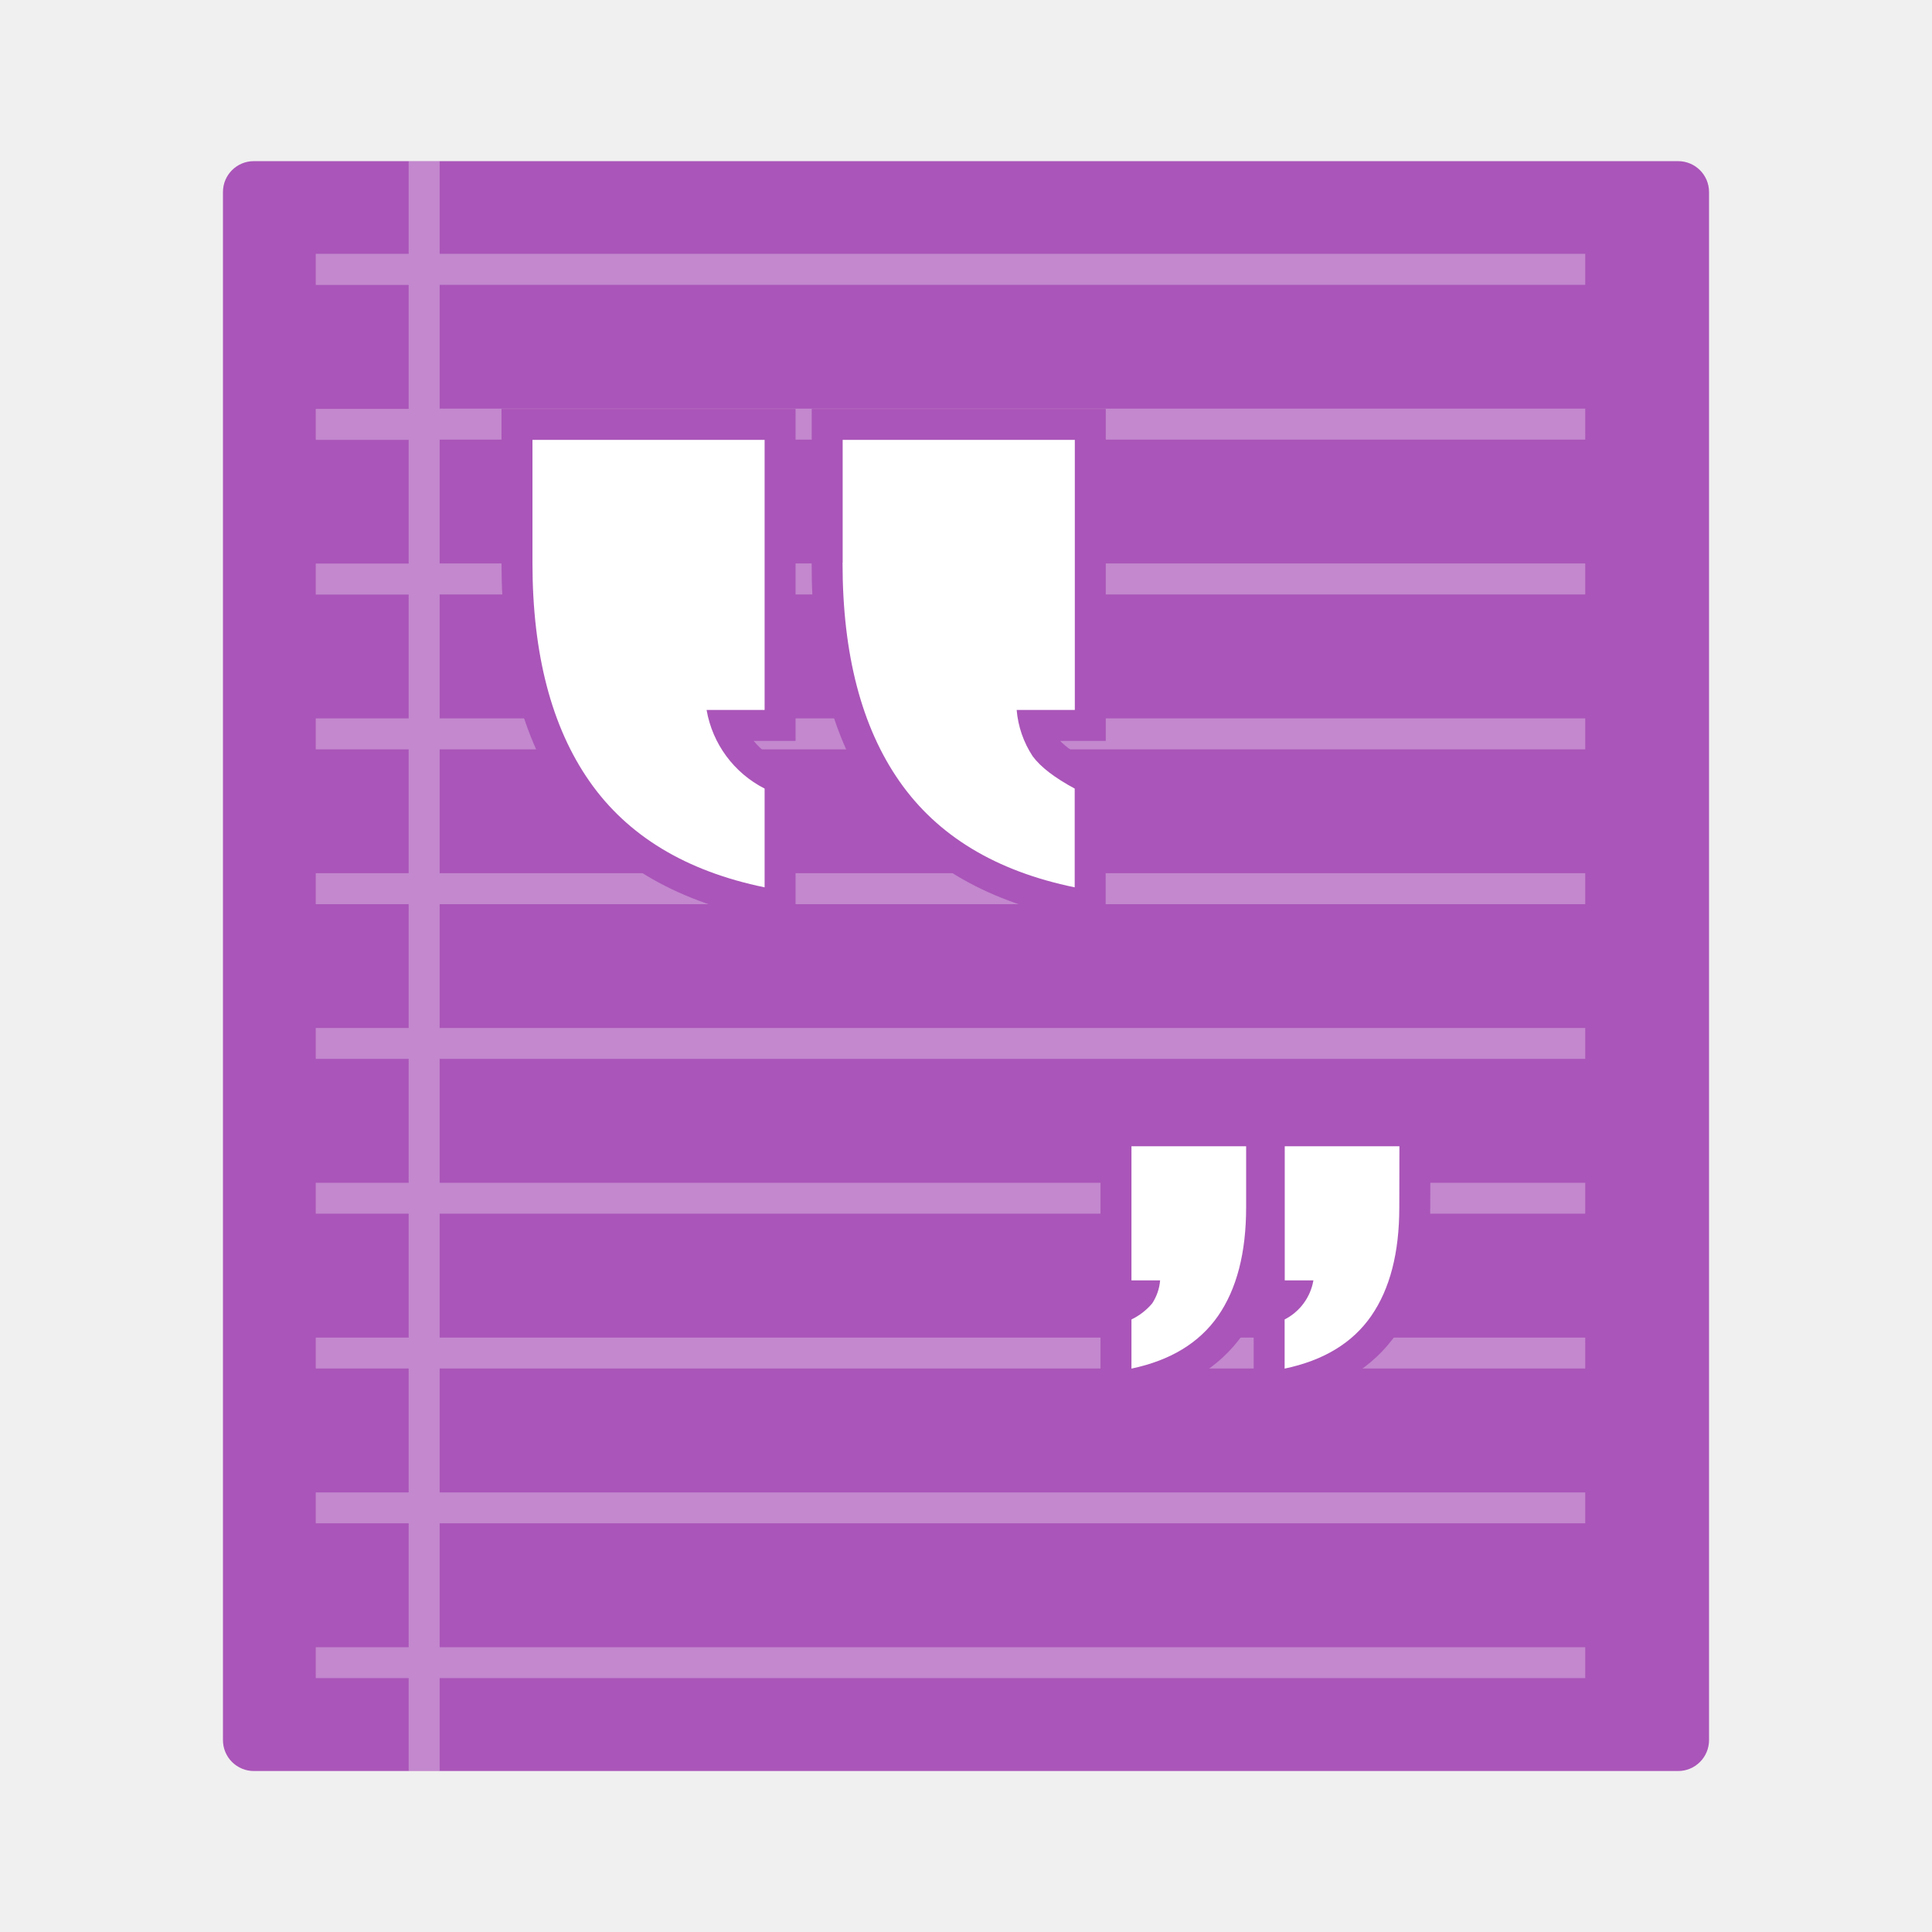
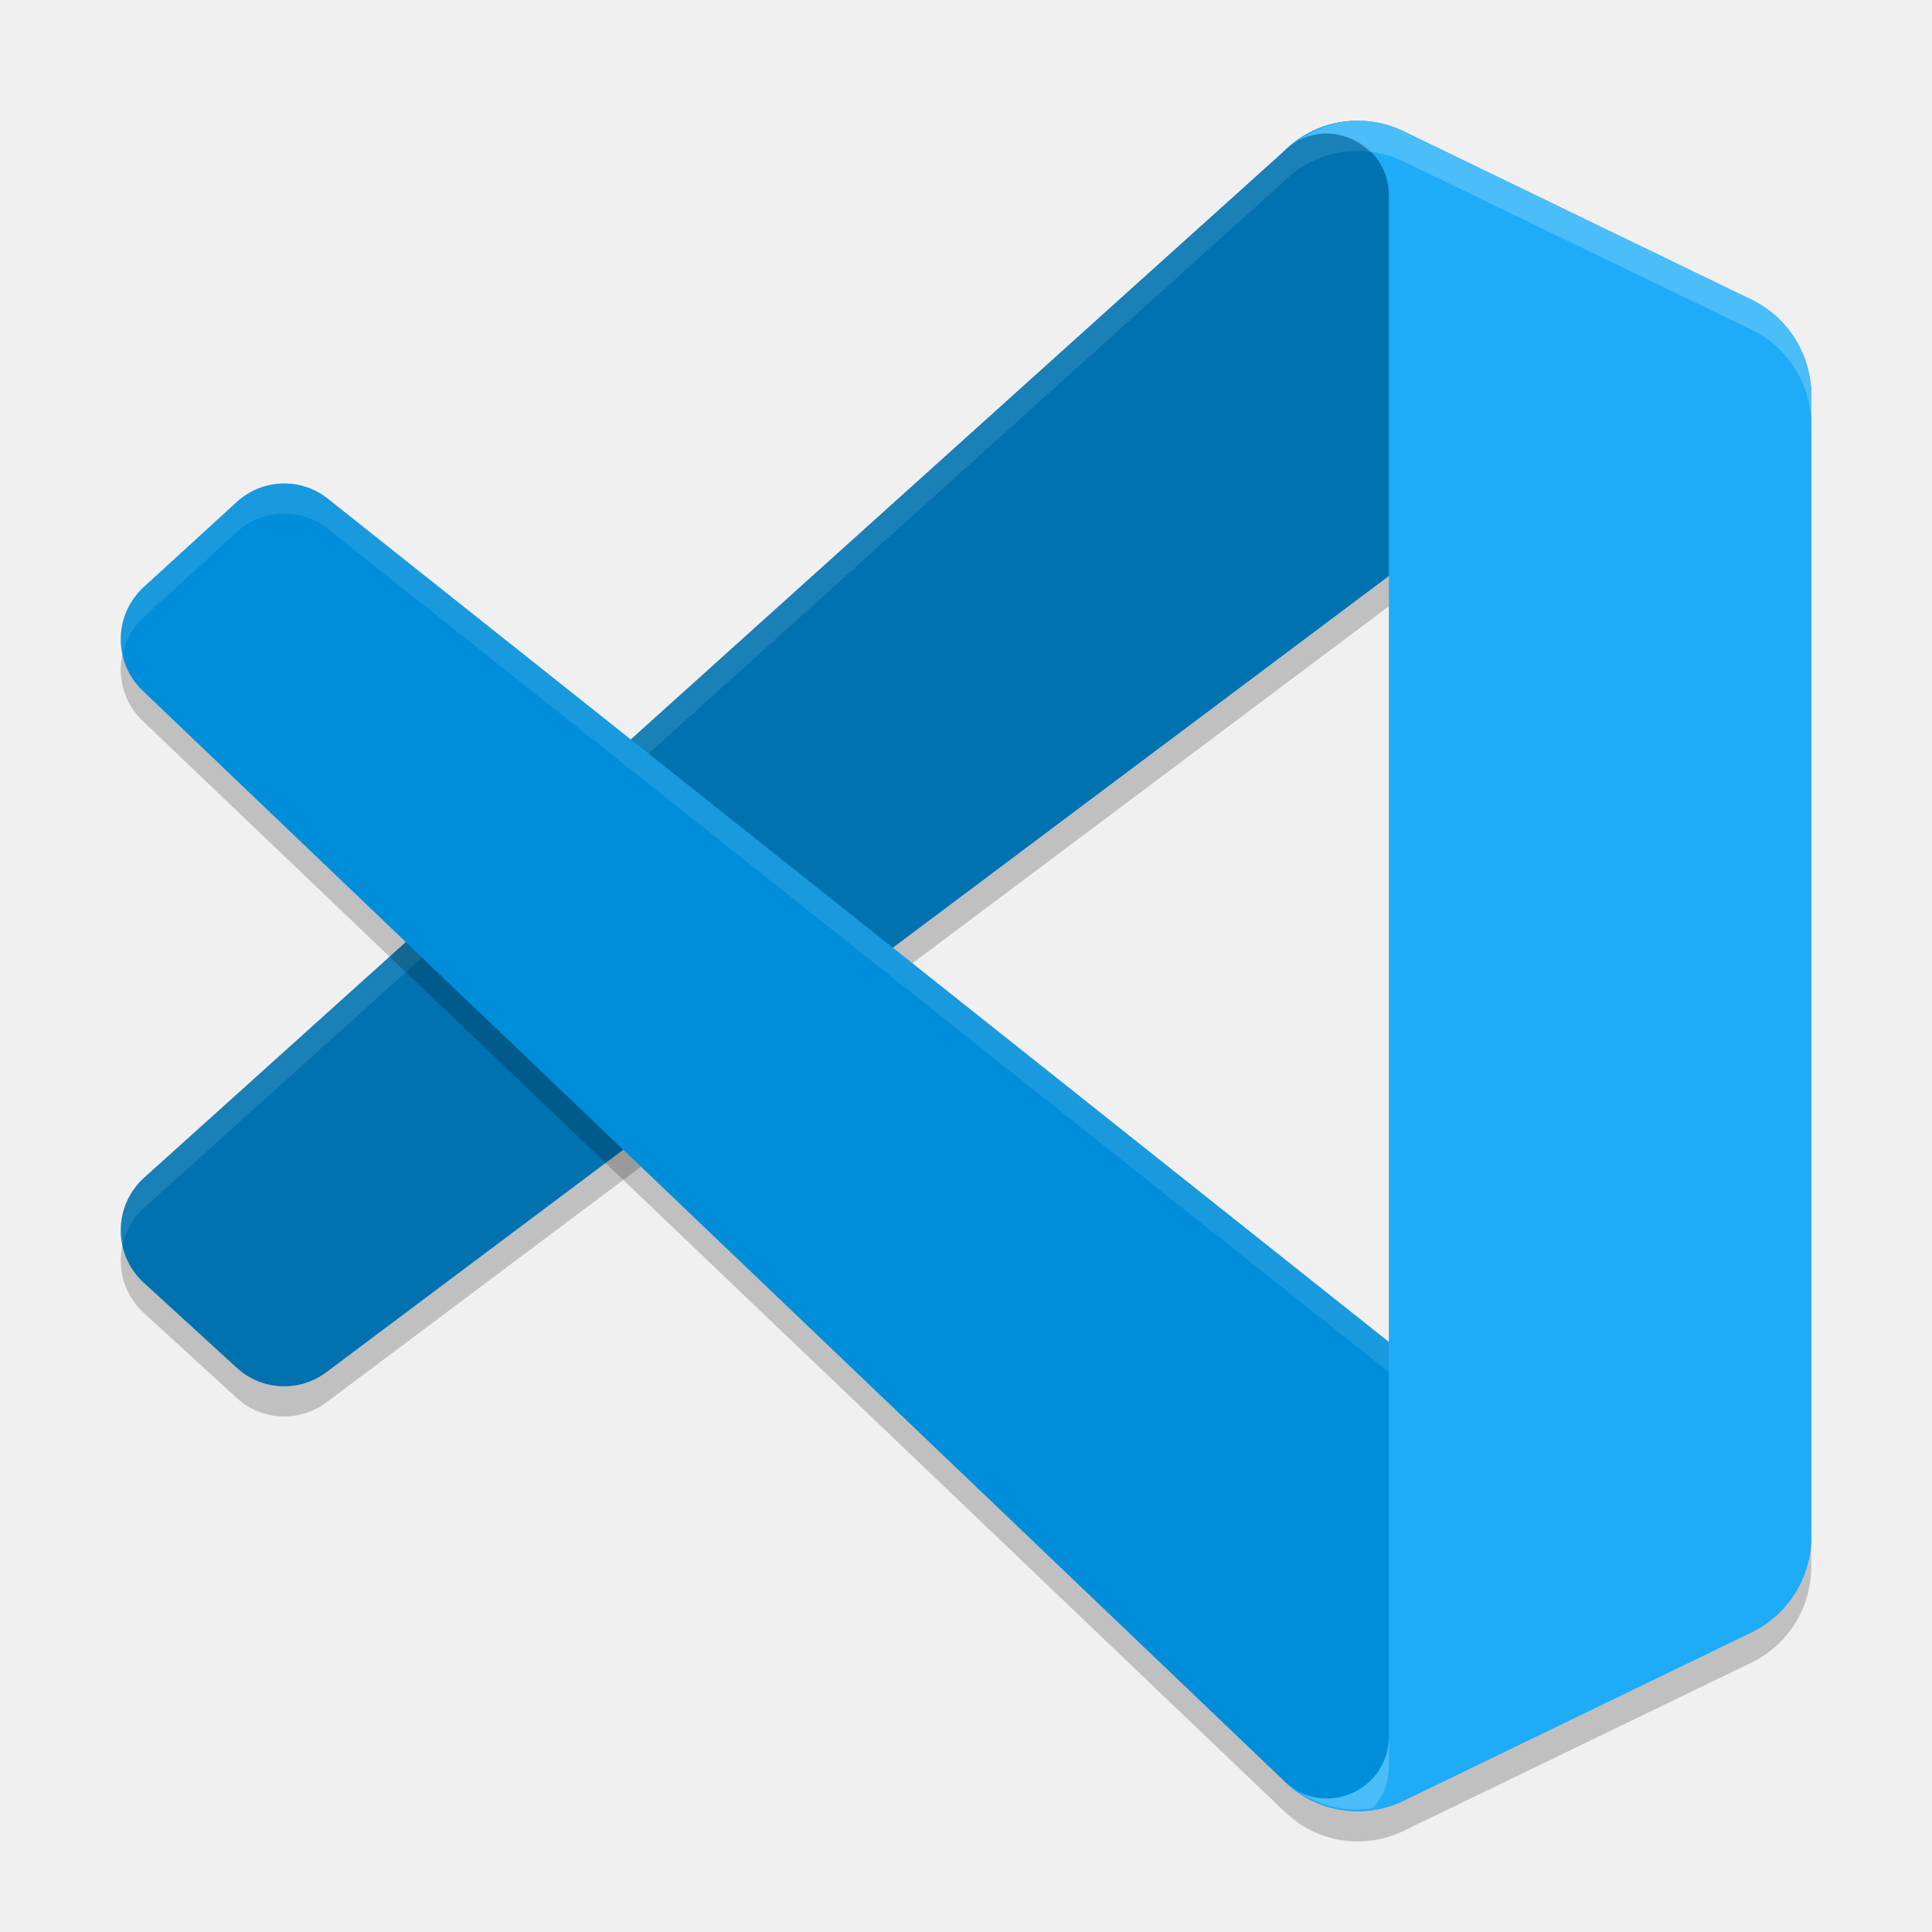
- <svg xmlns="http://www.w3.org/2000/svg" width="240" height="240" viewBox="0 0 63.499 63.499" version="1.1" id="svg10">
-   <defs id="defs14" />
-   <g id="g827" transform="matrix(3.845891,0,0,3.845891,-0.8137821,-179.8987)">
-     <path style="fill:#aa55b9;paint-order:fill markers stroke" id="path2" d="m 2.381,48.154 h 12.171 c 0.147,0 0.265,0.118 0.265,0.264 v 13.23 a 0.264,0.264 0 0 1 -0.265,0.264 H 2.382 a 0.264,0.264 0 0 1 -0.265,-0.265 v -13.229 c 0,-0.146 0.118,-0.264 0.264,-0.264 z" />
-     <path style="fill:#ffffff;fill-opacity:0.3;fill-rule:evenodd" id="path4" d="m 3.704,60.854 v -1.059 H 2.91 v -0.264 h 0.794 v -1.059 H 2.91 v -0.264 h 0.794 v -1.059 H 2.91 v -0.264 h 0.794 v -1.059 H 2.91 v -0.264 h 0.794 v -1.058 H 2.91 v -0.265 h 0.794 v -1.058 H 2.91 v -0.265 h 0.794 v -1.058 H 2.91 v -0.265 h 0.794 v -1.057 H 2.91 v -0.265 h 0.794 v -1.059 H 2.91 v -0.266 h 0.794 v -0.793 h 0.265 v 0.793 h 9.79 v 0.265 h -9.79 v 1.058 h 9.79 v 0.265 h -9.79 v 1.058 h 9.79 v 0.265 h -9.79 v 1.059 h 9.79 v 0.265 h -9.79 v 1.058 h 9.79 v 0.265 h -9.79 v 1.058 h 9.79 v 0.264 h -9.79 v 1.059 h 9.79 v 0.264 h -9.79 v 1.059 h 9.79 v 0.264 h -9.79 v 1.059 h 9.79 v 0.264 h -9.79 v 1.059 h 9.79 v 0.264 h -9.79 v 0.794 H 3.704 v -0.794 H 2.91 v -0.264 z" />
-     <path style="fill:#aa55b9;fill-rule:evenodd;stroke:#aa55b9;stroke-width:0.529;paint-order:stroke markers fill" id="path6" d="m 12.17,57.095 c 0,0.388 -0.08,0.697 -0.24,0.928 -0.16,0.231 -0.407,0.38 -0.74,0.45 v -0.42 a 0.463,0.463 0 0 0 0.246,-0.334 h -0.245 v -1.146 h 0.98 z m -1.309,0 c 0,0.388 -0.08,0.697 -0.24,0.928 -0.161,0.231 -0.408,0.38 -0.74,0.45 v -0.42 a 0.537,0.537 0 0 0 0.177,-0.137 0.422,0.422 0 0 0 0.068,-0.197 H 9.881 v -1.146 h 0.98 z m -6.099,-5.51 v -1.049 h 1.984 v 2.308 H 6.25 a 0.933,0.933 0 0 0 0.496,0.672 v 0.844 c -0.672,-0.138 -1.171,-0.44 -1.496,-0.905 -0.325,-0.465 -0.488,-1.088 -0.488,-1.868 z m 2.651,0 v -1.049 h 1.984 v 2.308 H 8.9 a 0.848,0.848 0 0 0 0.137,0.396 c 0.068,0.092 0.188,0.184 0.359,0.276 v 0.844 c -0.673,-0.138 -1.172,-0.44 -1.497,-0.905 -0.325,-0.465 -0.487,-1.088 -0.487,-1.868 z" />
-     <path style="fill:#ffffff;fill-rule:evenodd;paint-order:stroke markers fill" id="path8" d="m 12.17,57.095 c 0,0.388 -0.08,0.697 -0.24,0.928 -0.16,0.231 -0.407,0.38 -0.74,0.45 v -0.42 a 0.463,0.463 0 0 0 0.246,-0.334 h -0.245 v -1.146 h 0.98 z m -1.309,0 c 0,0.388 -0.08,0.697 -0.24,0.928 -0.161,0.231 -0.408,0.38 -0.74,0.45 v -0.42 a 0.537,0.537 0 0 0 0.177,-0.137 0.422,0.422 0 0 0 0.068,-0.197 H 9.881 v -1.146 h 0.98 z m -6.099,-5.51 v -1.049 h 1.984 v 2.308 H 6.25 a 0.933,0.933 0 0 0 0.496,0.672 v 0.844 c -0.672,-0.138 -1.171,-0.44 -1.496,-0.905 -0.325,-0.465 -0.488,-1.088 -0.488,-1.868 z m 2.651,0 v -1.049 h 1.984 v 2.308 H 8.9 a 0.848,0.848 0 0 0 0.137,0.396 c 0.068,0.092 0.188,0.184 0.359,0.276 v 0.844 c -0.673,-0.138 -1.172,-0.44 -1.497,-0.905 -0.325,-0.465 -0.487,-1.088 -0.487,-1.868 z" />
-   </g>
+ <svg xmlns="http://www.w3.org/2000/svg" width="64" height="64" version="1">
+   <path style="opacity:0.2" d="m 46.489,60.653 c -1.335,0.646 -2.93,0.373 -3.978,-0.681 1.291,1.298 3.498,0.379 3.498,-1.457 V 7.485 c 0,-1.836 -2.207,-2.756 -3.498,-1.457 1.048,-1.054 2.643,-1.327 3.978,-0.681 L 58.018,10.924 C 59.23,11.51 60,12.742 60,14.094 v 37.812 c 0,1.352 -0.77,2.584 -1.982,3.17 z" />
+   <path style="opacity:0.2" d="M 58.019,10.932 46.488,5.348 C 45.153,4.702 43.558,4.974 42.511,6.028 L 4.761,40.025 c -1.015,0.931 -1.014,2.539 0.003,3.469 l 3.083,2.819 c 0.831,0.76 2.083,0.816 2.978,0.133 L 56.284,12.381 c 1.525,-1.164 3.716,-0.07 3.716,1.856 V 14.102 c 0,-1.352 -0.77,-2.584 -1.98,-3.17 z" />
+   <path style="fill:#0072b0" d="M 58.019,9.932 46.488,4.348 C 45.153,3.702 43.558,3.974 42.511,5.028 L 4.761,39.025 c -1.015,0.931 -1.014,2.539 0.003,3.469 l 3.083,2.819 c 0.831,0.76 2.083,0.816 2.978,0.133 L 56.284,11.381 c 1.525,-1.164 3.716,-0.07 3.716,1.856 v -0.135 c 0,-1.352 -0.77,-2.584 -1.98,-3.17 z" />
+   <path style="opacity:0.1;fill:#ffffff" d="M 44.652 4.014 C 43.861 4.088 43.101 4.435 42.512 5.027 L 4.762 39.023 C 4.123 39.609 3.898 40.461 4.064 41.244 C 4.163 40.792 4.392 40.362 4.762 40.023 L 42.512 6.027 C 43.297 5.237 44.388 4.885 45.449 5.031 C 45.803 5.08 46.155 5.186 46.488 5.348 L 58.02 10.934 C 58.046 10.946 58.07 10.963 58.096 10.977 C 59.123 11.162 60 12.021 60 13.238 L 60 13.102 C 60 11.75 59.23 10.52 58.02 9.934 L 46.488 4.348 C 46.155 4.186 45.803 4.08 45.449 4.031 C 45.184 3.995 44.916 3.989 44.652 4.014 z" />
+   <path style="opacity:0.2" d="m 9.313,17.016 c -0.529,0.024 -1.049,0.229 -1.465,0.609 l -3.086,2.82 c -1.017,0.93 -1.015,2.538 0,3.469 L 42.512,59.973 c 0.159,0.16 0.35,0.267 0.531,0.391 0.001,5.9e-4 0.003,-5.9e-4 0.004,0 1.285,0.654 2.961,-0.247 2.961,-1.848 V 45.453 L 10.824,17.492 C 10.377,17.151 9.842,16.992 9.313,17.016 Z" />
+   <path style="fill:#008eda" d="m 58.019,54.068 -11.531,5.584 c -1.335,0.646 -2.93,0.374 -3.977,-0.68 L 4.761,22.913 c -1.015,-0.931 -1.014,-2.539 0.003,-3.469 l 3.083,-2.819 C 8.678,15.865 9.93,15.809 10.825,16.492 l 45.459,36.128 c 1.525,1.164 3.716,0.07 3.716,-1.856 v 0.135 c 0,1.351 -0.77,2.583 -1.98,3.17 z" />
+   <path style="opacity:0.1;fill:#ffffff" d="M 9.312 16.016 C 8.784 16.039 8.263 16.245 7.848 16.625 L 4.762 19.445 C 4.122 20.03 3.897 20.88 4.064 21.664 C 4.163 21.213 4.392 20.783 4.762 20.445 L 7.848 17.625 C 8.263 17.245 8.784 17.039 9.312 17.016 C 9.841 16.992 10.377 17.151 10.824 17.492 L 56.285 53.621 C 56.827 54.035 57.451 54.152 58.033 54.059 C 59.236 53.469 60 52.245 60 50.898 L 60 50.762 C 60 52.687 57.81 53.785 56.285 52.621 L 10.824 16.492 C 10.377 16.151 9.841 15.992 9.312 16.016 z" />
+   <path style="fill:#1eacf8" d="m 46.489,59.653 c -1.335,0.646 -2.93,0.373 -3.978,-0.681 1.291,1.298 3.498,0.379 3.498,-1.457 V 6.485 c 0,-1.836 -2.207,-2.756 -3.498,-1.457 1.048,-1.054 2.643,-1.327 3.978,-0.681 L 58.018,9.924 C 59.23,10.51 60,11.742 60,13.094 v 37.812 c 0,1.352 -0.77,2.584 -1.982,3.17 z" />
+   <path style="opacity:0.2;fill:#ffffff" d="M 44.818 4.01 C 44.191 4.05 43.583 4.273 43.047 4.637 C 43.844 4.231 44.772 4.439 45.369 5.029 C 45.396 5.032 45.422 5.028 45.449 5.031 C 45.803 5.08 46.155 5.186 46.488 5.348 L 58.02 10.922 C 59.231 11.508 60 12.742 60 14.094 L 60 13.094 C 60 11.742 59.231 10.508 58.02 9.922 L 46.488 4.348 C 46.155 4.186 45.803 4.08 45.449 4.031 C 45.238 4.002 45.027 3.996 44.818 4.01 z M 43.047 4.637 C 42.858 4.733 42.677 4.861 42.512 5.027 C 42.672 4.866 42.864 4.761 43.047 4.637 z M 46.008 57.516 C 46.008 59.116 44.332 60.017 43.047 59.363 C 43.768 59.853 44.621 60.027 45.467 59.902 C 45.792 59.55 46.008 59.079 46.008 58.516 L 46.008 57.516 z M 43.047 59.363 C 42.864 59.239 42.672 59.134 42.512 58.973 C 42.677 59.139 42.858 59.267 43.047 59.363 z" />
</svg>
